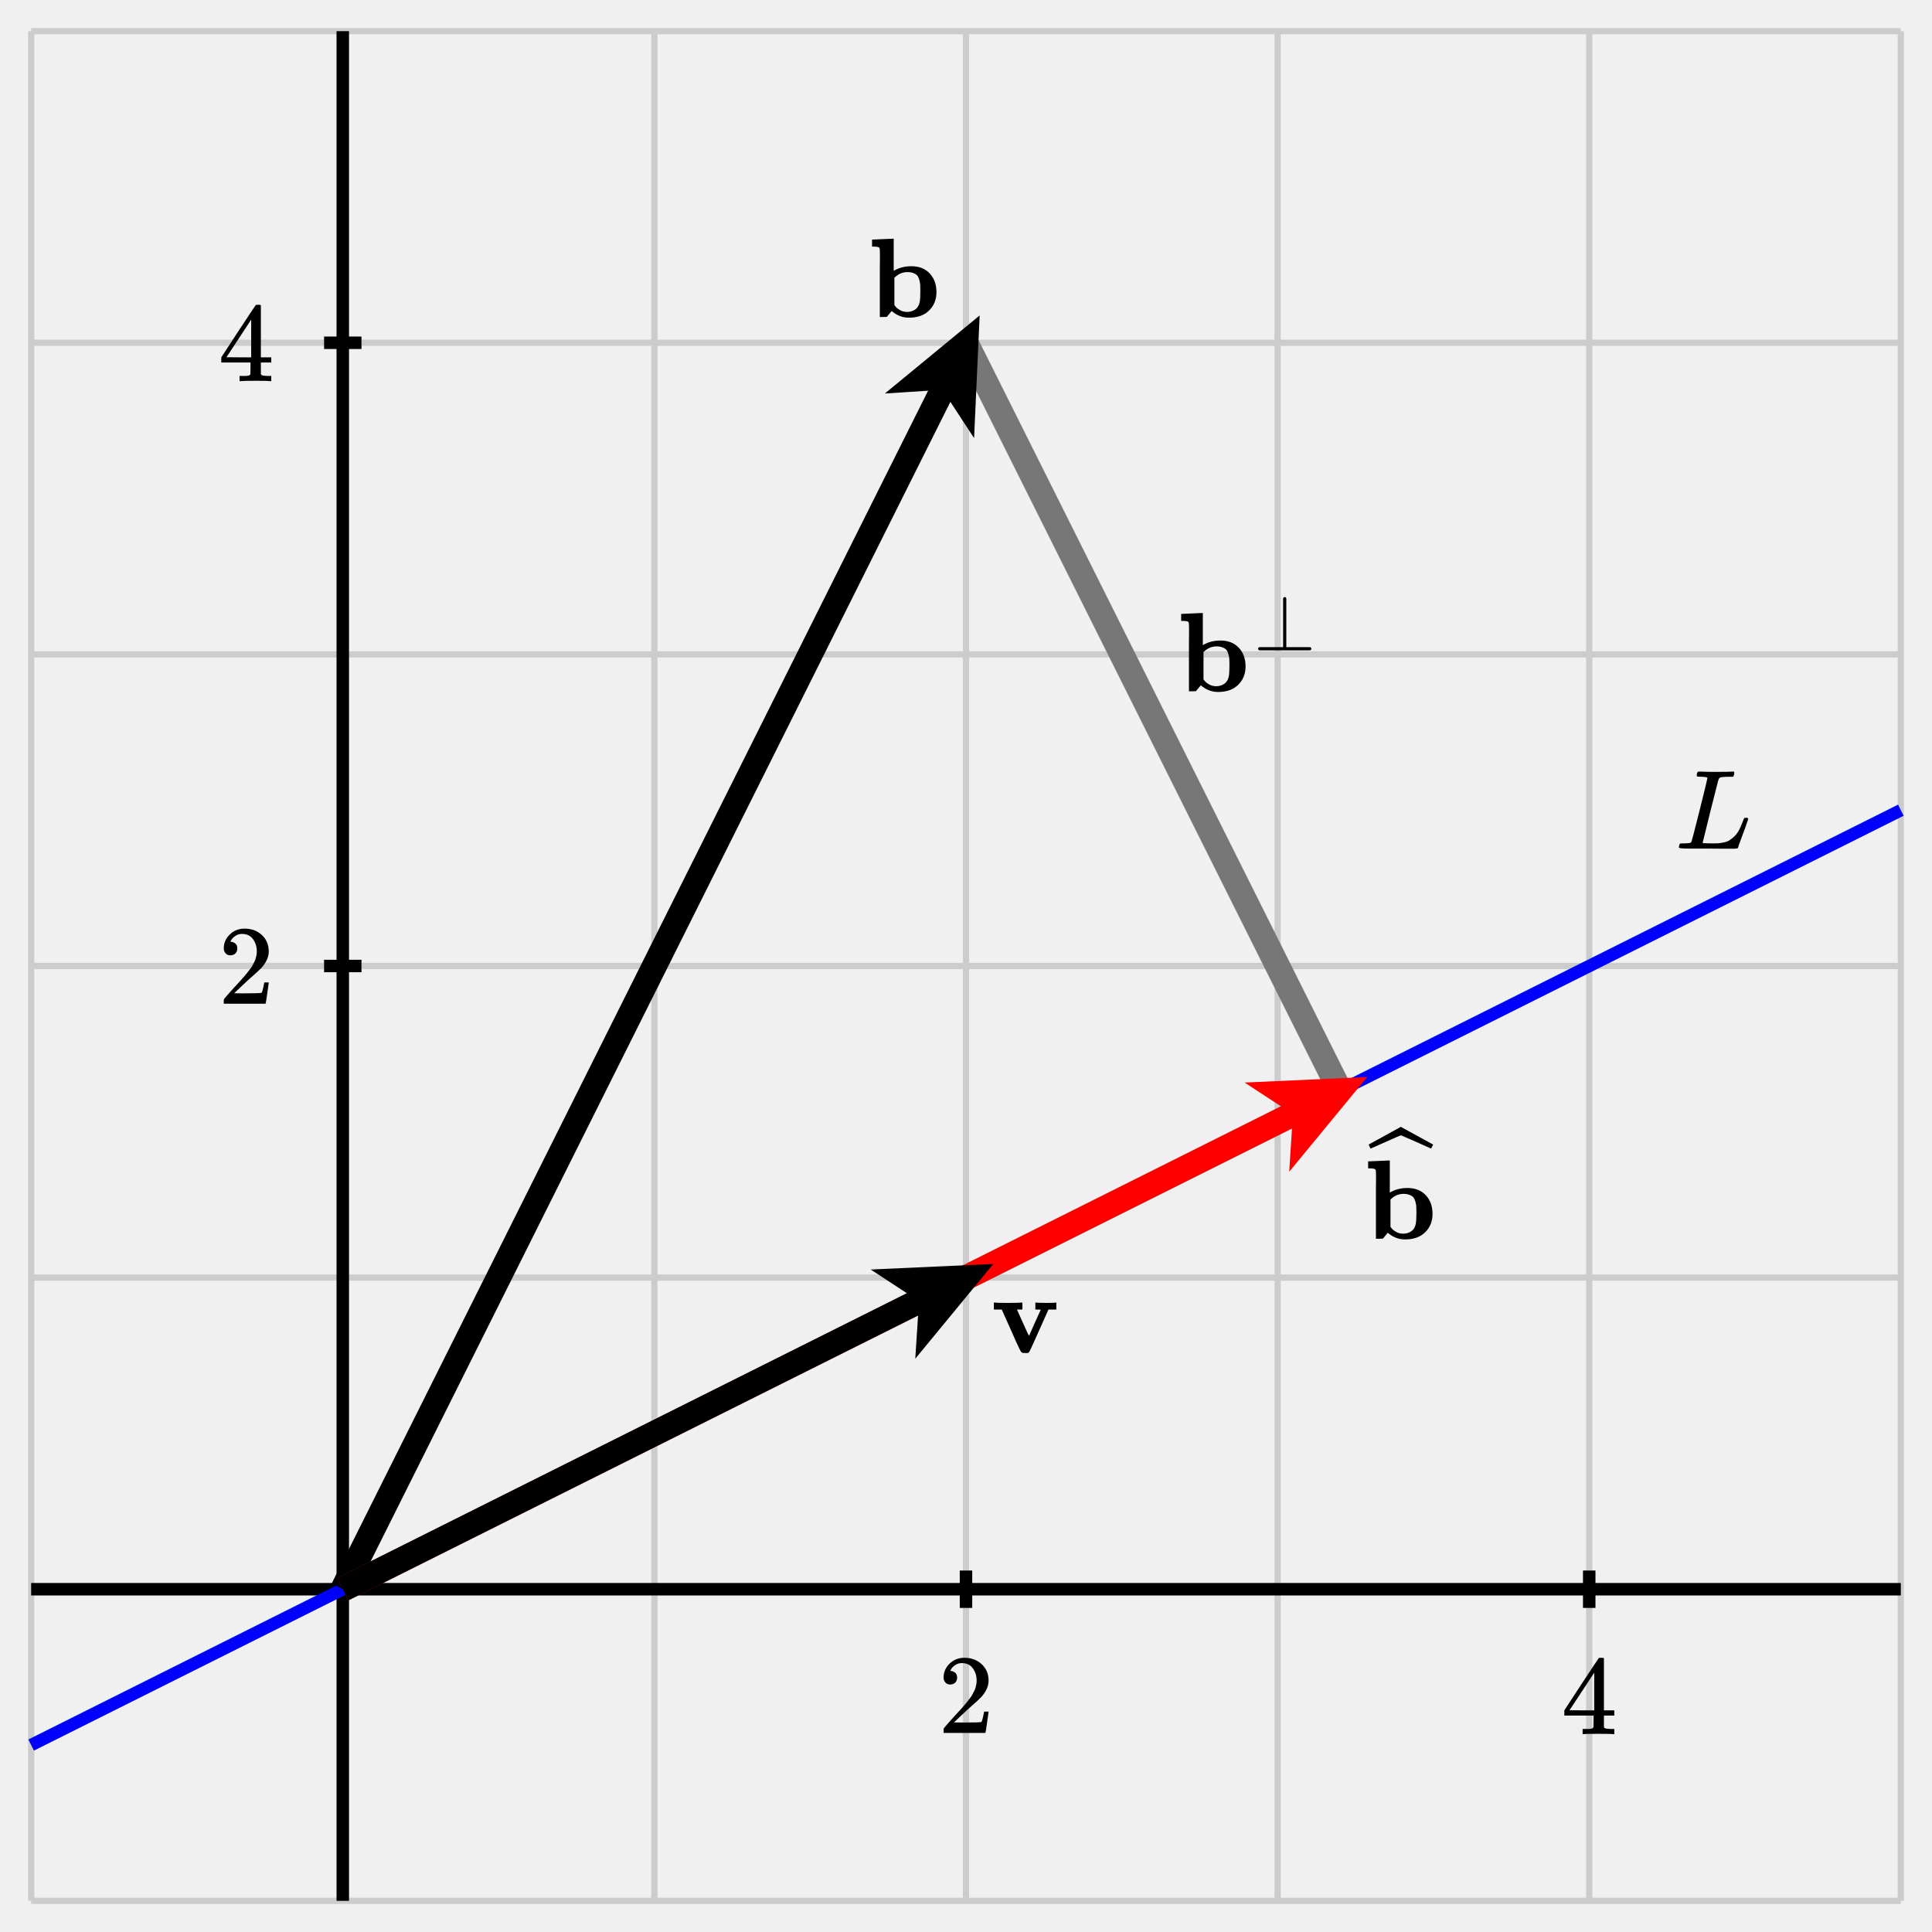
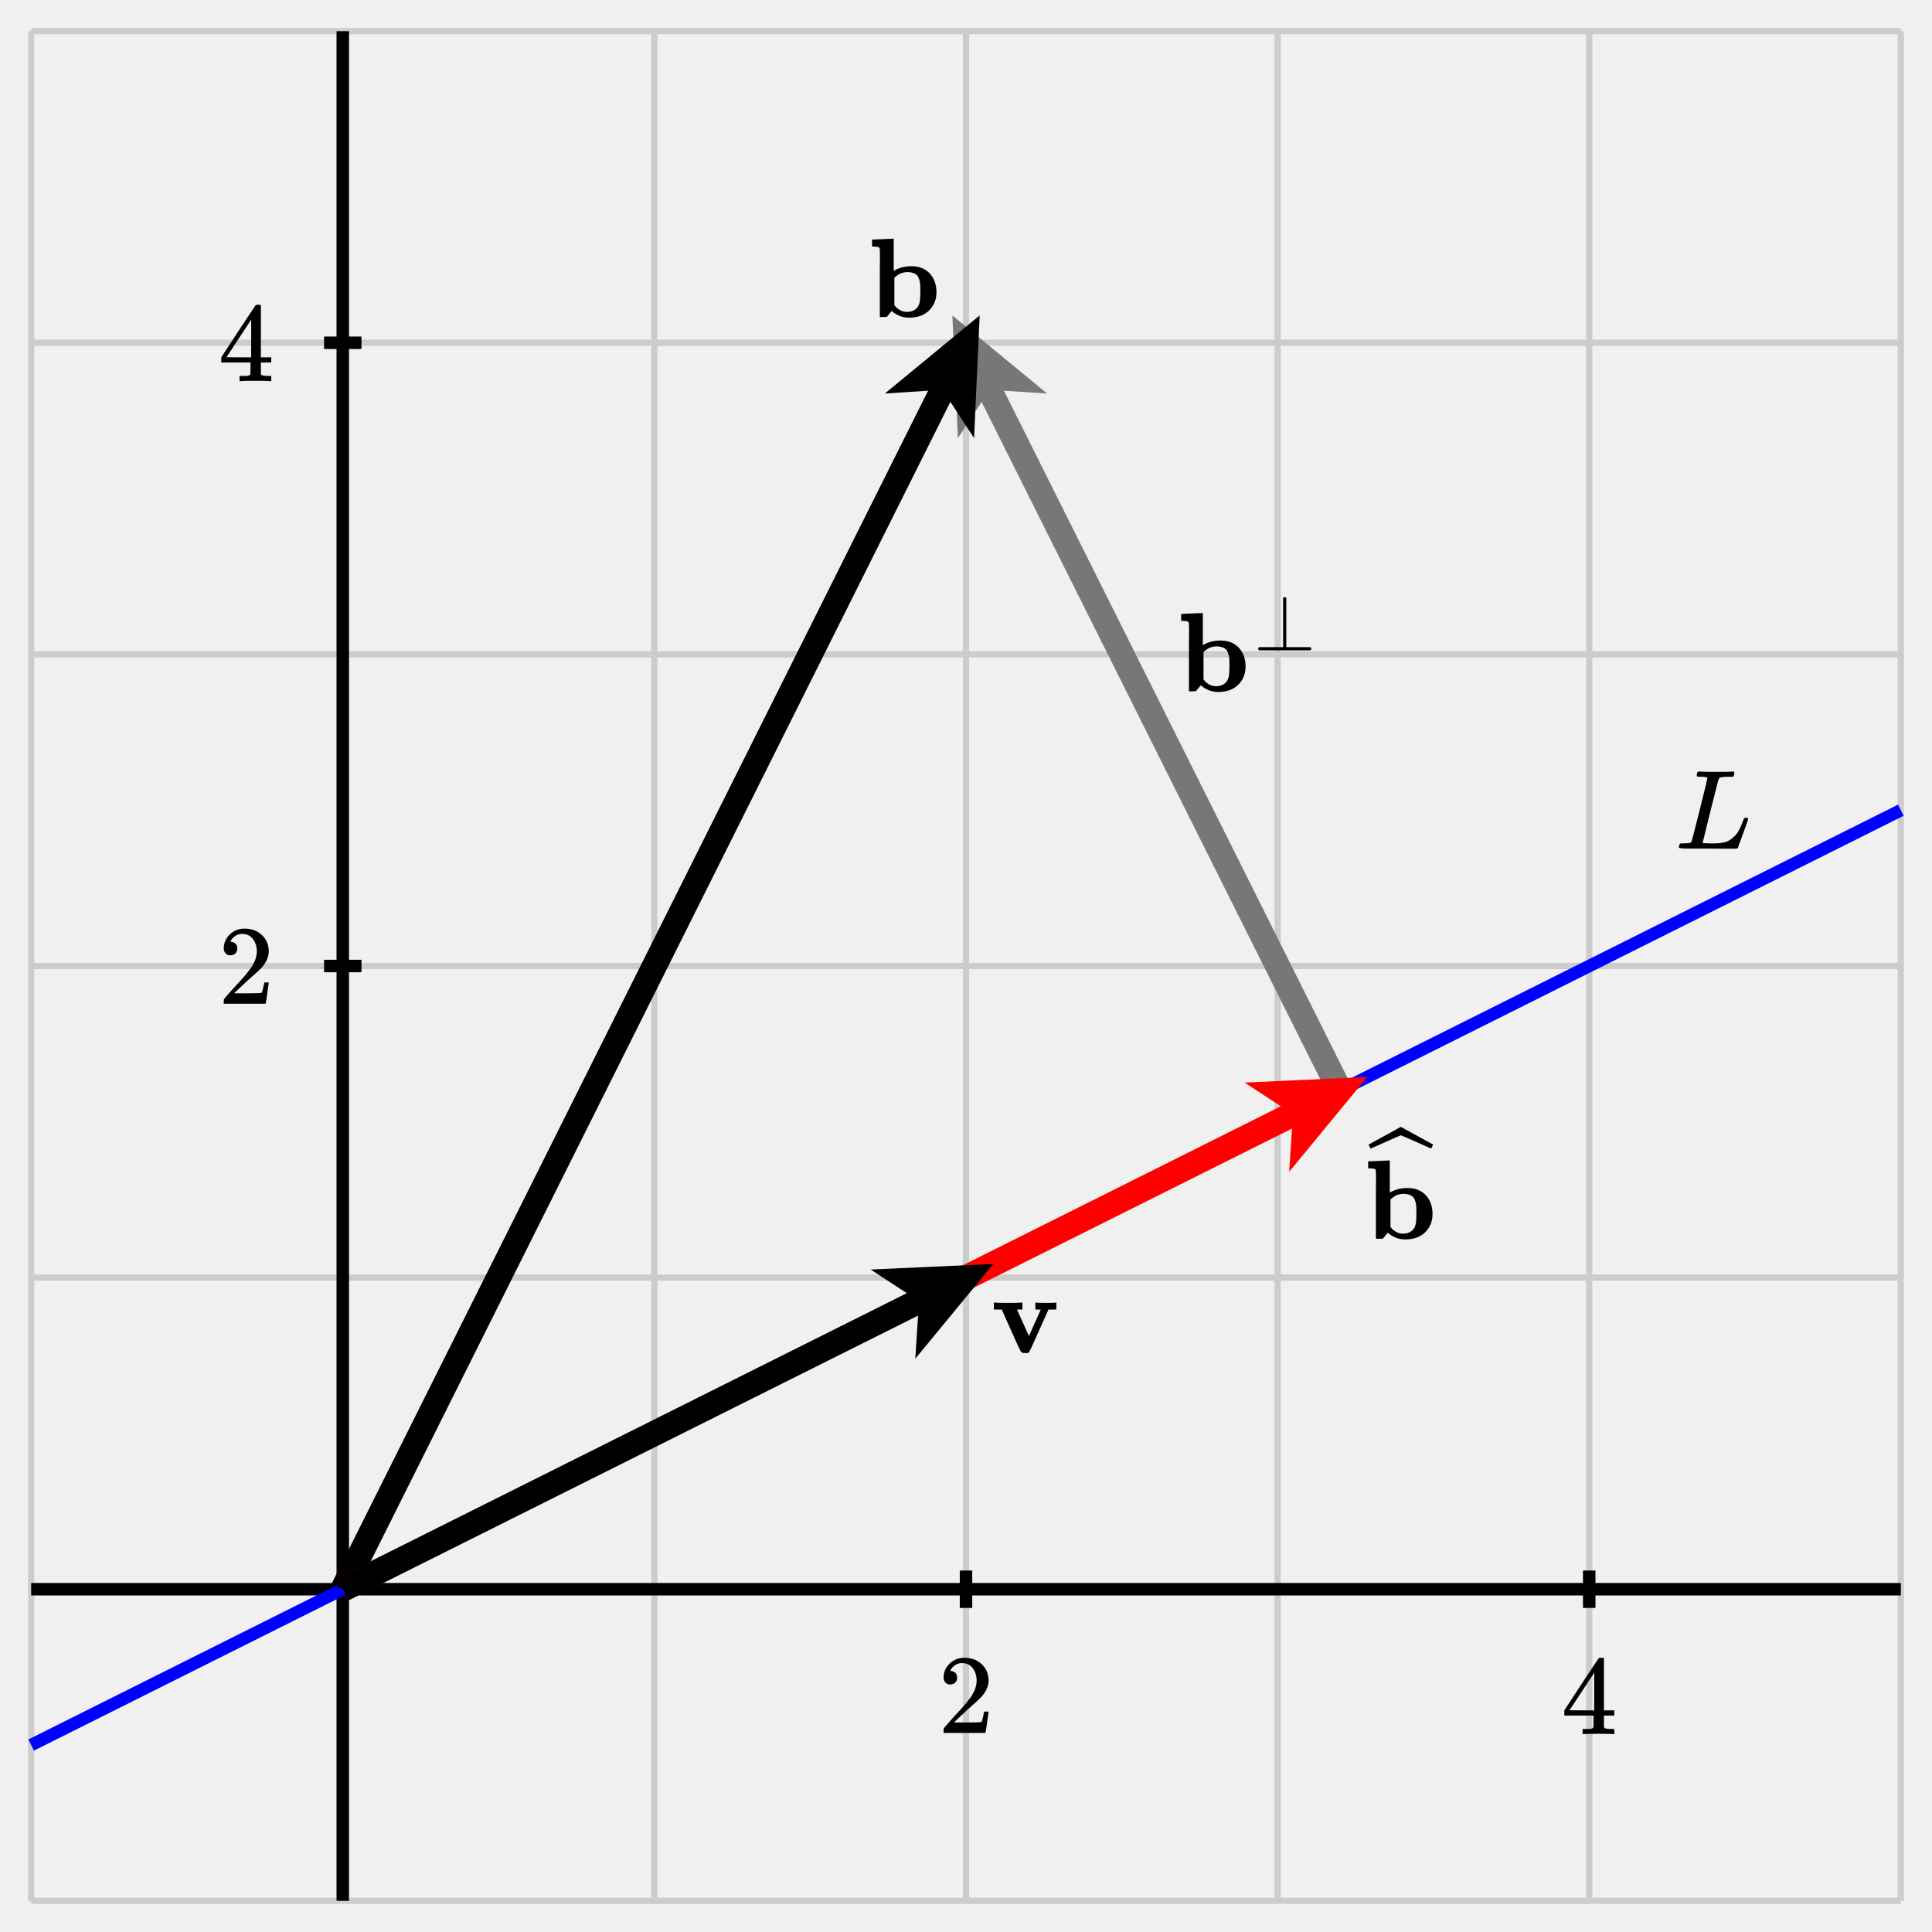
<svg xmlns="http://www.w3.org/2000/svg" xmlns:xlink="http://www.w3.org/1999/xlink" id="diagram" width="310" height="310">
  <defs>
    <clipPath id="clipPath-0">
      <rect x="5.0" y="5.0" width="300.0" height="300.0" />
    </clipPath>
    <clipPath id="clipPath-1">
      <rect x="5.0" y="5.0" width="300.0" height="300.0" />
    </clipPath>
-     <marker id="arrow-head-end-4_None_24_60-#777" markerWidth="18.0" markerHeight="16.0" markerUnits="userSpaceOnUse" orient="auto-start-reverse" refX="13.1" refY="8.0">
+     <marker id="arrow-head-end-4_None_24_60-h777" markerWidth="18.0" markerHeight="16.0" markerUnits="userSpaceOnUse" orient="auto-start-reverse" refX="13.1" refY="8.0">
      <path d="M 18.0 8.0L 0.0 16.0L 3.5 10.0L 3.5 6.0L 0.0 0.0Z" fill="#777" stroke="none" />
    </marker>
-     <marker id="arrow-head-end-4_None_24_60-#777-outline" markerWidth="22.0" markerHeight="20.0" markerUnits="userSpaceOnUse" orient="auto-start-reverse" refX="15.1" refY="10.0">
+     <marker id="arrow-head-end-4_None_24_60-h777-outline" markerWidth="22.0" markerHeight="20.0" markerUnits="userSpaceOnUse" orient="auto-start-reverse" refX="15.1" refY="10.0">
      <path d="M 20.8 11.8 L 2.8 19.8 A 2 2 0 0 1 0.0 18.0 L 0.0 2.0 A 2 2 0 0 1 2.8 0.2 L 20.8 8.2 A 2 2 0 0 1 20.8 11.8 Z" fill="white" stroke="none" />
    </marker>
    <marker id="arrow-head-end-4_None_24_60-black" markerWidth="18.0" markerHeight="16.0" markerUnits="userSpaceOnUse" orient="auto-start-reverse" refX="13.1" refY="8.0">
      <path d="M 18.0 8.0L 0.0 16.0L 3.5 10.0L 3.5 6.0L 0.0 0.0Z" fill="black" stroke="none" />
    </marker>
    <marker id="arrow-head-end-4_None_24_60-black-outline" markerWidth="22.0" markerHeight="20.0" markerUnits="userSpaceOnUse" orient="auto-start-reverse" refX="15.1" refY="10.0">
      <path d="M 20.8 11.8 L 2.8 19.8 A 2 2 0 0 1 0.0 18.0 L 0.0 2.0 A 2 2 0 0 1 2.8 0.2 L 20.8 8.2 A 2 2 0 0 1 20.8 11.8 Z" fill="white" stroke="none" />
    </marker>
    <marker id="arrow-head-end-4_None_24_60-red" markerWidth="18.0" markerHeight="16.0" markerUnits="userSpaceOnUse" orient="auto-start-reverse" refX="13.1" refY="8.0">
      <path d="M 18.0 8.0L 0.0 16.0L 3.5 10.0L 3.5 6.0L 0.0 0.0Z" fill="red" stroke="none" />
    </marker>
    <marker id="arrow-head-end-4_None_24_60-red-outline" markerWidth="22.0" markerHeight="20.0" markerUnits="userSpaceOnUse" orient="auto-start-reverse" refX="15.1" refY="10.0">
      <path d="M 20.8 11.8 L 2.8 19.8 A 2 2 0 0 1 0.0 18.0 L 0.0 2.0 A 2 2 0 0 1 2.8 0.2 L 20.8 8.2 A 2 2 0 0 1 20.8 11.8 Z" fill="white" stroke="none" />
    </marker>
  </defs>
  <g id="grid-axes">
    <g id="grid" stroke="#ccc" stroke-width="1">
      <line id="line-0" x1="5.0" y1="305.0" x2="5.0" y2="5.0" />
      <line id="line-1" x1="55.0" y1="305.0" x2="55.0" y2="5.0" />
      <line id="line-2" x1="105.0" y1="305.0" x2="105.0" y2="5.0" />
      <line id="line-3" x1="155.0" y1="305.0" x2="155.0" y2="5.0" />
      <line id="line-4" x1="205.0" y1="305.0" x2="205.0" y2="5.0" />
      <line id="line-5" x1="255.0" y1="305.0" x2="255.0" y2="5.0" />
      <line id="line-6" x1="305.0" y1="305.0" x2="305.0" y2="5.0" />
      <line id="line-7" x1="5.0" y1="305.0" x2="305.0" y2="305.0" />
      <line id="line-8" x1="5.0" y1="255.0" x2="305.0" y2="255.0" />
      <line id="line-9" x1="5.0" y1="205.0" x2="305.0" y2="205.0" />
      <line id="line-10" x1="5.0" y1="155.0" x2="305.0" y2="155.0" />
      <line id="line-11" x1="5.0" y1="105.0" x2="305.0" y2="105.0" />
      <line id="line-12" x1="5.0" y1="55.0" x2="305.0" y2="55.0" />
      <line id="line-13" x1="5.0" y1="5.0" x2="305.0" y2="5.0" />
    </g>
    <g id="axes" stroke="black" stroke-width="2">
      <line id="line-14" x1="5.0" y1="255.0" x2="305.0" y2="255.0" stroke="black" stroke-width="2" />
-       <line id="line-15" x1="55.0" y1="305.0" x2="55.0" y2="5.0" stroke="black" stroke-width="2" />
-       <g id="g-0">
-         <line id="line-16" x1="155.0" y1="258.0" x2="155.0" y2="252.0" />
-         <line id="line-17" x1="255.0" y1="258.0" x2="255.0" y2="252.0" />
-       </g>
-       <g id="g-1">
+       <g>
+         <line id="line-15" x1="155.0" y1="258.0" x2="155.0" y2="252.0" />
+         <line id="line-16" x1="255.0" y1="258.0" x2="255.0" y2="252.0" />
+       </g>
+       <line id="line-17" x1="55.0" y1="305.0" x2="55.0" y2="5.0" stroke="black" stroke-width="2" />
+       <g>
        <line id="line-18" x1="52.0" y1="155.0" x2="58.0" y2="155.0" />
        <line id="line-19" x1="52.0" y1="55.0" x2="58.0" y2="55.0" />
      </g>
    </g>
    <g id="label-0" transform="translate(155.0,266.0) translate(-4.5,-0.0)">
+       <g id="g-0">
+         <svg style="vertical-align: 0.000px" width="9.048px" height="12.056px" role="img" focusable="false" viewBox="0 -666 500 666" x="0.0" y="0.0">
+           <defs>
+             <path id="MJX-2-TEX-N-32" d="M109 429Q82 429 66 447T50 491Q50 562 103 614T235 666Q326 666 387 610T449 465Q449 422 429 383T381 315T301 241Q265 210 201 149L142 93L218 92Q375 92 385 97Q392 99 409 186V189H449V186Q448 183 436 95T421 3V0H50V19V31Q50 38 56 46T86 81Q115 113 136 137Q145 147 170 174T204 211T233 244T261 278T284 308T305 340T320 369T333 401T340 431T343 464Q343 527 309 573T212 619Q179 619 154 602T119 569T109 550Q109 549 114 549Q132 549 151 535T170 489Q170 464 154 447T109 429Z" />
+           </defs>
+           <g stroke="currentColor" fill="currentColor" stroke-width="0" transform="scale(1,-1)">
+             <g data-mml-node="math">
+               <g data-mml-node="mtext" data-semantic-type="text" data-semantic-role="integer" data-semantic-font="normal" data-semantic-annotation="clearspeak:unit" data-semantic-id="0" data-semantic-speech="2">
+                 <use data-c="32" xlink:href="#MJX-2-TEX-N-32" />
+               </g>
+             </g>
+           </g>
+         </svg>
+       </g>
+     </g>
+     <g id="label-1" transform="translate(255.0,266.0) translate(-4.5,-0.0)">
+       <g id="g-1">
+         <svg style="vertical-align: 0.000px" width="9.048px" height="12.256px" role="img" focusable="false" viewBox="0 -677 500 677" x="0.0" y="0.0">
+           <defs>
+             <path id="MJX-3-TEX-N-34" d="M462 0Q444 3 333 3Q217 3 199 0H190V46H221Q241 46 248 46T265 48T279 53T286 61Q287 63 287 115V165H28V211L179 442Q332 674 334 675Q336 677 355 677H373L379 671V211H471V165H379V114Q379 73 379 66T385 54Q393 47 442 46H471V0H462ZM293 211V545L74 212L183 211H293Z" />
+           </defs>
+           <g stroke="currentColor" fill="currentColor" stroke-width="0" transform="scale(1,-1)">
+             <g data-mml-node="math">
+               <g data-mml-node="mtext" data-semantic-type="text" data-semantic-role="integer" data-semantic-font="normal" data-semantic-annotation="clearspeak:unit" data-semantic-id="0" data-semantic-speech="4">
+                 <use data-c="34" xlink:href="#MJX-3-TEX-N-34" />
+               </g>
+             </g>
+           </g>
+         </svg>
+       </g>
+     </g>
+     <g id="label-2" transform="translate(44.0,155.0) translate(-9.0,-6.0)">
      <g id="g-2">
        <svg style="vertical-align: 0.000px" width="9.048px" height="12.056px" role="img" focusable="false" viewBox="0 -666 500 666" x="0.0" y="0.0">
          <defs>
-             <path id="MJX-2-TEX-N-32" d="M109 429Q82 429 66 447T50 491Q50 562 103 614T235 666Q326 666 387 610T449 465Q449 422 429 383T381 315T301 241Q265 210 201 149L142 93L218 92Q375 92 385 97Q392 99 409 186V189H449V186Q448 183 436 95T421 3V0H50V19V31Q50 38 56 46T86 81Q115 113 136 137Q145 147 170 174T204 211T233 244T261 278T284 308T305 340T320 369T333 401T340 431T343 464Q343 527 309 573T212 619Q179 619 154 602T119 569T109 550Q109 549 114 549Q132 549 151 535T170 489Q170 464 154 447T109 429Z" />
+             <path id="MJX-4-TEX-N-32" d="M109 429Q82 429 66 447T50 491Q50 562 103 614T235 666Q326 666 387 610T449 465Q449 422 429 383T381 315T301 241Q265 210 201 149L142 93L218 92Q375 92 385 97Q392 99 409 186V189H449V186Q448 183 436 95T421 3V0H50V19V31Q50 38 56 46T86 81Q115 113 136 137Q145 147 170 174T204 211T233 244T261 278T284 308T305 340T320 369T333 401T340 431T343 464Q343 527 309 573T212 619Q179 619 154 602T119 569T109 550Q109 549 114 549Q132 549 151 535T170 489Q170 464 154 447T109 429Z" />
          </defs>
          <g stroke="currentColor" fill="currentColor" stroke-width="0" transform="scale(1,-1)">
            <g data-mml-node="math">
              <g data-mml-node="mtext" data-semantic-type="text" data-semantic-role="integer" data-semantic-font="normal" data-semantic-annotation="clearspeak:unit" data-semantic-id="0" data-semantic-speech="2">
-                 <use data-c="32" xlink:href="#MJX-2-TEX-N-32" />
-               </g>
-             </g>
-           </g>
-         </svg>
-       </g>
-     </g>
-     <g id="label-1" transform="translate(255.0,266.0) translate(-4.5,-0.0)">
+                 <use data-c="32" xlink:href="#MJX-4-TEX-N-32" />
+               </g>
+             </g>
+           </g>
+         </svg>
+       </g>
+     </g>
+     <g id="label-3" transform="translate(44.0,55.0) translate(-9.0,-6.1)">
      <g id="g-3">
        <svg style="vertical-align: 0.000px" width="9.048px" height="12.256px" role="img" focusable="false" viewBox="0 -677 500 677" x="0.0" y="0.0">
          <defs>
-             <path id="MJX-3-TEX-N-34" d="M462 0Q444 3 333 3Q217 3 199 0H190V46H221Q241 46 248 46T265 48T279 53T286 61Q287 63 287 115V165H28V211L179 442Q332 674 334 675Q336 677 355 677H373L379 671V211H471V165H379V114Q379 73 379 66T385 54Q393 47 442 46H471V0H462ZM293 211V545L74 212L183 211H293Z" />
-           </defs>
-           <g stroke="currentColor" fill="currentColor" stroke-width="0" transform="scale(1,-1)">
-             <g data-mml-node="math">
-               <g data-mml-node="mtext" data-semantic-type="text" data-semantic-role="integer" data-semantic-font="normal" data-semantic-annotation="clearspeak:unit" data-semantic-id="0" data-semantic-speech="4">
-                 <use data-c="34" xlink:href="#MJX-3-TEX-N-34" />
-               </g>
-             </g>
-           </g>
-         </svg>
-       </g>
-     </g>
-     <g id="label-2" transform="translate(44.0,155.0) translate(-9.0,-6.0)">
-       <g id="g-4">
-         <svg style="vertical-align: 0.000px" width="9.048px" height="12.056px" role="img" focusable="false" viewBox="0 -666 500 666" x="0.0" y="0.0">
-           <defs>
-             <path id="MJX-4-TEX-N-32" d="M109 429Q82 429 66 447T50 491Q50 562 103 614T235 666Q326 666 387 610T449 465Q449 422 429 383T381 315T301 241Q265 210 201 149L142 93L218 92Q375 92 385 97Q392 99 409 186V189H449V186Q448 183 436 95T421 3V0H50V19V31Q50 38 56 46T86 81Q115 113 136 137Q145 147 170 174T204 211T233 244T261 278T284 308T305 340T320 369T333 401T340 431T343 464Q343 527 309 573T212 619Q179 619 154 602T119 569T109 550Q109 549 114 549Q132 549 151 535T170 489Q170 464 154 447T109 429Z" />
-           </defs>
-           <g stroke="currentColor" fill="currentColor" stroke-width="0" transform="scale(1,-1)">
-             <g data-mml-node="math">
-               <g data-mml-node="mtext" data-semantic-type="text" data-semantic-role="integer" data-semantic-font="normal" data-semantic-annotation="clearspeak:unit" data-semantic-id="0" data-semantic-speech="2">
-                 <use data-c="32" xlink:href="#MJX-4-TEX-N-32" />
-               </g>
-             </g>
-           </g>
-         </svg>
-       </g>
-     </g>
-     <g id="label-3" transform="translate(44.0,55.0) translate(-9.0,-6.1)">
-       <g id="g-5">
-         <svg style="vertical-align: 0.000px" width="9.048px" height="12.256px" role="img" focusable="false" viewBox="0 -677 500 677" x="0.0" y="0.0">
-           <defs>
            <path id="MJX-5-TEX-N-34" d="M462 0Q444 3 333 3Q217 3 199 0H190V46H221Q241 46 248 46T265 48T279 53T286 61Q287 63 287 115V165H28V211L179 442Q332 674 334 675Q336 677 355 677H373L379 671V211H471V165H379V114Q379 73 379 66T385 54Q393 47 442 46H471V0H462ZM293 211V545L74 212L183 211H293Z" />
          </defs>
          <g stroke="currentColor" fill="currentColor" stroke-width="0" transform="scale(1,-1)">
            <g data-mml-node="math">
              <g data-mml-node="mtext" data-semantic-type="text" data-semantic-role="integer" data-semantic-font="normal" data-semantic-annotation="clearspeak:unit" data-semantic-id="0" data-semantic-speech="4">
                <use data-c="34" xlink:href="#MJX-5-TEX-N-34" />
              </g>
            </g>
          </g>
        </svg>
      </g>
    </g>
  </g>
  <line id="line-20" x1="5.0" y1="280.0" x2="305.0" y2="130.0" stroke="blue" stroke-width="2" fill="none" />
  <g id="label-4" transform="translate(275.0,130.0) translate(-6.2,-6.2)">
-     <g id="g-6">
+     <g id="g-4">
      <svg style="vertical-align: 0.000px" width="12.328px" height="12.360px" role="img" focusable="false" viewBox="0 -683 681 683" x="0.0" y="0.0">
        <defs>
          <path id="MJX-6-TEX-I-1D43F" d="M228 637Q194 637 192 641Q191 643 191 649Q191 673 202 682Q204 683 217 683Q271 680 344 680Q485 680 506 683H518Q524 677 524 674T522 656Q517 641 513 637H475Q406 636 394 628Q387 624 380 600T313 336Q297 271 279 198T252 88L243 52Q243 48 252 48T311 46H328Q360 46 379 47T428 54T478 72T522 106T564 161Q580 191 594 228T611 270Q616 273 628 273H641Q647 264 647 262T627 203T583 83T557 9Q555 4 553 3T537 0T494 -1Q483 -1 418 -1T294 0H116Q32 0 32 10Q32 17 34 24Q39 43 44 45Q48 46 59 46H65Q92 46 125 49Q139 52 144 61Q147 65 216 339T285 628Q285 635 228 637Z" />
        </defs>
        <g stroke="currentColor" fill="currentColor" stroke-width="0" transform="scale(1,-1)">
          <g data-mml-node="math">
            <g data-mml-node="mi" data-semantic-type="identifier" data-semantic-role="latinletter" data-semantic-font="italic" data-semantic-annotation="clearspeak:simple" data-semantic-id="0" data-semantic-speech="upper L">
              <use data-c="1D43F" xlink:href="#MJX-6-TEX-I-1D43F" />
            </g>
          </g>
        </g>
      </svg>
    </g>
  </g>
-   <path id="path-0" stroke="#777" stroke-width="4" fill="none" d="M 215.0 175.0 L 155.0 55.0" marker-end="url(#arrow-head-end-4_None_24_60-#777)" />
+   <path id="path-0" stroke="#777" stroke-width="4" fill="none" d="M 215.0 175.0 L 155.0 55.0" marker-end="url(#arrow-head-end-4_None_24_60-h777)" />
  <g id="label-5" transform="translate(189.0,111.0) translate(0.0,-15.2)">
-     <g id="g-7">
+     <g id="g-5">
      <svg style="vertical-align: -0.112px" width="23.024px" height="15.232px" role="img" focusable="false" viewBox="0 -835.3 1272.1 841.3" x="0.0" y="0.0">
        <defs>
          <path id="MJX-7-TEX-B-1D41B" d="M32 686L123 690Q214 694 215 694H221V409Q289 450 378 450Q479 450 539 387T600 221Q600 122 535 58T358 -6H355Q272 -6 203 53L160 1L129 0H98V301Q98 362 98 435T99 525Q99 591 97 604T83 620Q69 624 42 624H29V686H32ZM227 105L232 99Q237 93 242 87T258 73T280 59T306 49T339 45Q380 45 411 66T451 131Q457 160 457 230Q457 264 456 284T448 329T430 367T396 389T343 398Q282 398 235 355L227 348V105Z" />
          <path id="MJX-7-TEX-N-22A5" d="M369 652Q369 653 370 655T372 658T375 662T379 665T384 667T391 668Q402 666 409 653V40H708Q723 32 723 20T708 0H71Q70 0 67 2T59 9T55 20T59 31T66 38T71 40H369V652Z" />
        </defs>
        <g stroke="currentColor" fill="currentColor" stroke-width="0" transform="scale(1,-1)">
          <g data-mml-node="math">
            <g data-mml-node="msup" data-semantic-type="superscript" data-semantic-role="latinletter" data-semantic-id="2" data-semantic-children="0,1" data-semantic-speech="bold b Superscript up tack">
              <g data-mml-node="TeXAtom" data-mjx-texclass="ORD">
                <g data-mml-node="TeXAtom" data-mjx-texclass="ORD">
                  <g data-mml-node="mi" data-semantic-type="identifier" data-semantic-role="latinletter" data-semantic-font="bold" data-semantic-annotation="clearspeak:simple" data-semantic-id="0" data-semantic-parent="2" data-semantic-attributes="texclass:ORD" data-semantic-speech="bold b" data-semantic-prefix="Base">
                    <use data-c="1D41B" xlink:href="#MJX-7-TEX-B-1D41B" />
                  </g>
                </g>
              </g>
              <g data-mml-node="mo" transform="translate(672,363) scale(0.707)" data-semantic-type="operator" data-semantic-role="addition" data-semantic-id="1" data-semantic-parent="2" data-semantic-speech="up tack" data-semantic-prefix="Exponent">
                <use data-c="22A5" xlink:href="#MJX-7-TEX-N-22A5" />
              </g>
            </g>
          </g>
        </g>
      </svg>
    </g>
  </g>
  <path id="path-1" stroke="black" stroke-width="4" fill="none" d="M 55.0 255.0 L 155.0 55.0" marker-end="url(#arrow-head-end-4_None_24_60-black)" />
  <g id="label-6" transform="translate(151.0,51.0) translate(-11.6,-12.7)">
-     <g id="g-8">
+     <g id="g-6">
      <svg style="vertical-align: -0.112px" width="11.568px" height="12.672px" role="img" focusable="false" viewBox="0 -694 639 700" x="0.0" y="0.0">
        <defs>
          <path id="MJX-8-TEX-B-1D41B" d="M32 686L123 690Q214 694 215 694H221V409Q289 450 378 450Q479 450 539 387T600 221Q600 122 535 58T358 -6H355Q272 -6 203 53L160 1L129 0H98V301Q98 362 98 435T99 525Q99 591 97 604T83 620Q69 624 42 624H29V686H32ZM227 105L232 99Q237 93 242 87T258 73T280 59T306 49T339 45Q380 45 411 66T451 131Q457 160 457 230Q457 264 456 284T448 329T430 367T396 389T343 398Q282 398 235 355L227 348V105Z" />
        </defs>
        <g stroke="currentColor" fill="currentColor" stroke-width="0" transform="scale(1,-1)">
          <g data-mml-node="math">
            <g data-mml-node="TeXAtom" data-mjx-texclass="ORD">
              <g data-mml-node="TeXAtom" data-mjx-texclass="ORD">
                <g data-mml-node="mi" data-semantic-type="identifier" data-semantic-role="latinletter" data-semantic-font="bold" data-semantic-annotation="clearspeak:simple" data-semantic-id="0" data-semantic-attributes="texclass:ORD" data-semantic-speech="bold b">
                  <use data-c="1D41B" xlink:href="#MJX-8-TEX-B-1D41B" />
                </g>
              </g>
            </g>
          </g>
        </g>
      </svg>
    </g>
  </g>
  <path id="path-2" stroke="red" stroke-width="4" fill="none" d="M 55.0 255.0 L 215.0 175.0" marker-end="url(#arrow-head-end-4_None_24_60-red)" />
  <g id="label-7" transform="translate(219.0,179.0) translate(0.0,-0.0)">
-     <g id="g-9">
+     <g id="g-7">
      <svg style="vertical-align: -0.112px" width="11.568px" height="19.872px" role="img" focusable="false" viewBox="0 -1092 639 1098" x="0.0" y="0.0">
        <defs>
          <path id="MJX-9-TEX-B-1D41B" d="M32 686L123 690Q214 694 215 694H221V409Q289 450 378 450Q479 450 539 387T600 221Q600 122 535 58T358 -6H355Q272 -6 203 53L160 1L129 0H98V301Q98 362 98 435T99 525Q99 591 97 604T83 620Q69 624 42 624H29V686H32ZM227 105L232 99Q237 93 242 87T258 73T280 59T306 49T339 45Q380 45 411 66T451 131Q457 160 457 230Q457 264 456 284T448 329T430 367T396 389T343 398Q282 398 235 355L227 348V105Z" />
          <path id="MJX-9-TEX-SO-2C6" d="M279 669Q273 669 142 610T9 551L0 569Q-8 585 -8 587Q-8 588 -7 588L12 598Q30 608 66 628T136 666L277 744L564 587L555 569Q549 556 547 554T544 552Q539 555 410 612T279 669Z" />
        </defs>
        <g stroke="currentColor" fill="currentColor" stroke-width="0" transform="scale(1,-1)">
          <g data-mml-node="math">
            <g data-mml-node="TeXAtom" data-mjx-texclass="ORD">
              <g data-mml-node="mover" data-semantic-type="overscore" data-semantic-role="latinletter" data-semantic-id="2" data-semantic-children="0,1" data-semantic-attributes="texclass:ORD" data-semantic-speech="ModifyingAbove bold b With caret">
                <g data-mml-node="TeXAtom" data-mjx-texclass="ORD">
                  <g data-mml-node="TeXAtom" data-mjx-texclass="ORD">
                    <g data-mml-node="mi" data-semantic-type="identifier" data-semantic-role="latinletter" data-semantic-font="bold" data-semantic-annotation="clearspeak:simple" data-semantic-id="0" data-semantic-parent="2" data-semantic-attributes="texclass:ORD" data-semantic-speech="bold b" data-semantic-prefix="Base">
                      <use data-c="1D41B" xlink:href="#MJX-9-TEX-B-1D41B" />
                    </g>
                  </g>
                </g>
                <g data-mml-node="mo" data-semantic-type="operator" data-semantic-role="overaccent" data-semantic-annotation="accent:unknown" data-semantic-id="1" data-semantic-parent="2" data-semantic-speech="caret" data-semantic-prefix="Overscript" transform="translate(319.5,248) translate(-278 0)">
                  <use data-c="2C6" xlink:href="#MJX-9-TEX-SO-2C6" />
                </g>
              </g>
            </g>
          </g>
        </g>
      </svg>
    </g>
  </g>
  <path id="path-3" stroke="black" stroke-width="4" fill="none" d="M 55.0 255.0 L 155.0 205.0" marker-end="url(#arrow-head-end-4_None_24_60-black)" />
  <g id="label-8" transform="translate(159.0,209.0) translate(0.0,-0.0)">
-     <g id="g-10">
+     <g id="g-8">
      <svg style="vertical-align: 0.000px" width="10.984px" height="8.040px" role="img" focusable="false" viewBox="0 -444 607 444" x="0.0" y="0.0">
        <defs>
          <path id="MJX-10-TEX-B-1D42F" d="M401 444Q413 441 495 441Q568 441 574 444H580V382H510L409 156Q348 18 339 6Q331 -4 320 -4Q318 -4 313 -4T303 -3H288Q273 -3 264 12T221 102Q206 135 197 156L96 382H26V444H34Q49 441 145 441Q252 441 270 444H279V382H231L284 264Q335 149 338 149Q338 150 389 264T442 381Q442 382 418 382H394V444H401Z" />
        </defs>
        <g stroke="currentColor" fill="currentColor" stroke-width="0" transform="scale(1,-1)">
          <g data-mml-node="math">
            <g data-mml-node="TeXAtom" data-mjx-texclass="ORD">
              <g data-mml-node="TeXAtom" data-mjx-texclass="ORD">
                <g data-mml-node="mi" data-semantic-type="identifier" data-semantic-role="latinletter" data-semantic-font="bold" data-semantic-annotation="clearspeak:simple" data-semantic-id="0" data-semantic-attributes="texclass:ORD" data-semantic-speech="bold v">
                  <use data-c="1D42F" xlink:href="#MJX-10-TEX-B-1D42F" />
                </g>
              </g>
            </g>
          </g>
        </g>
      </svg>
    </g>
  </g>
</svg>
